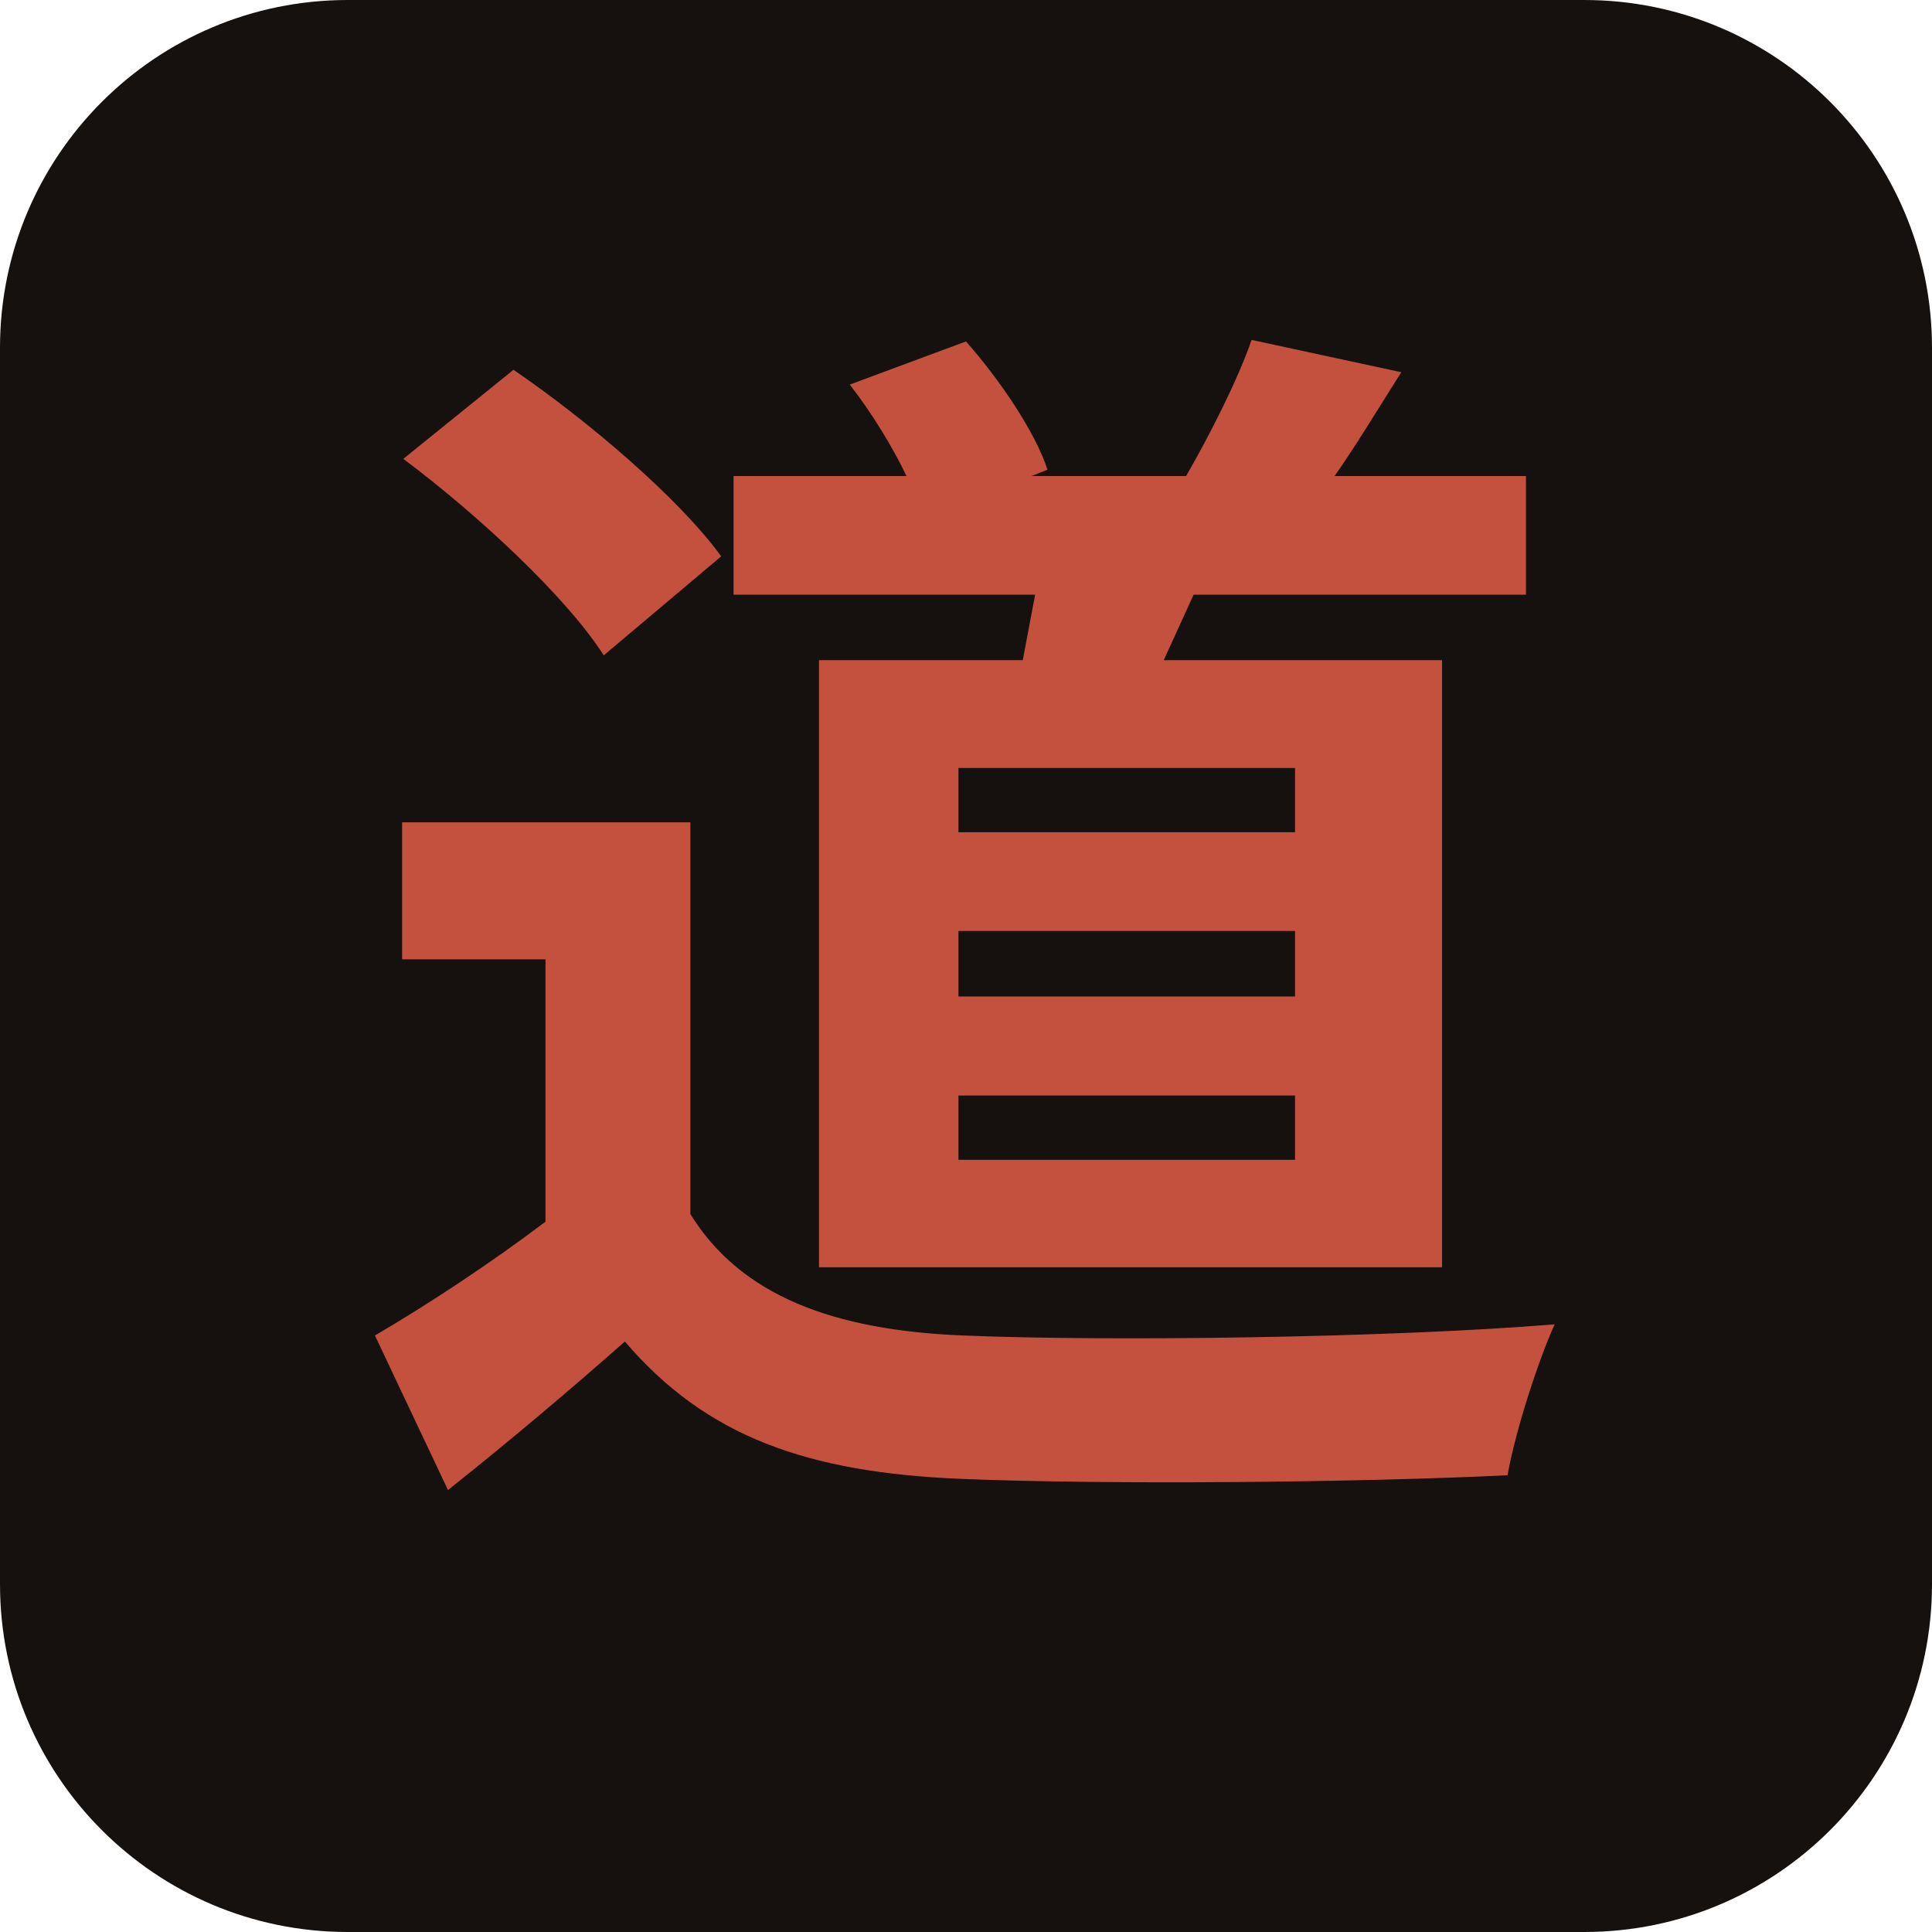
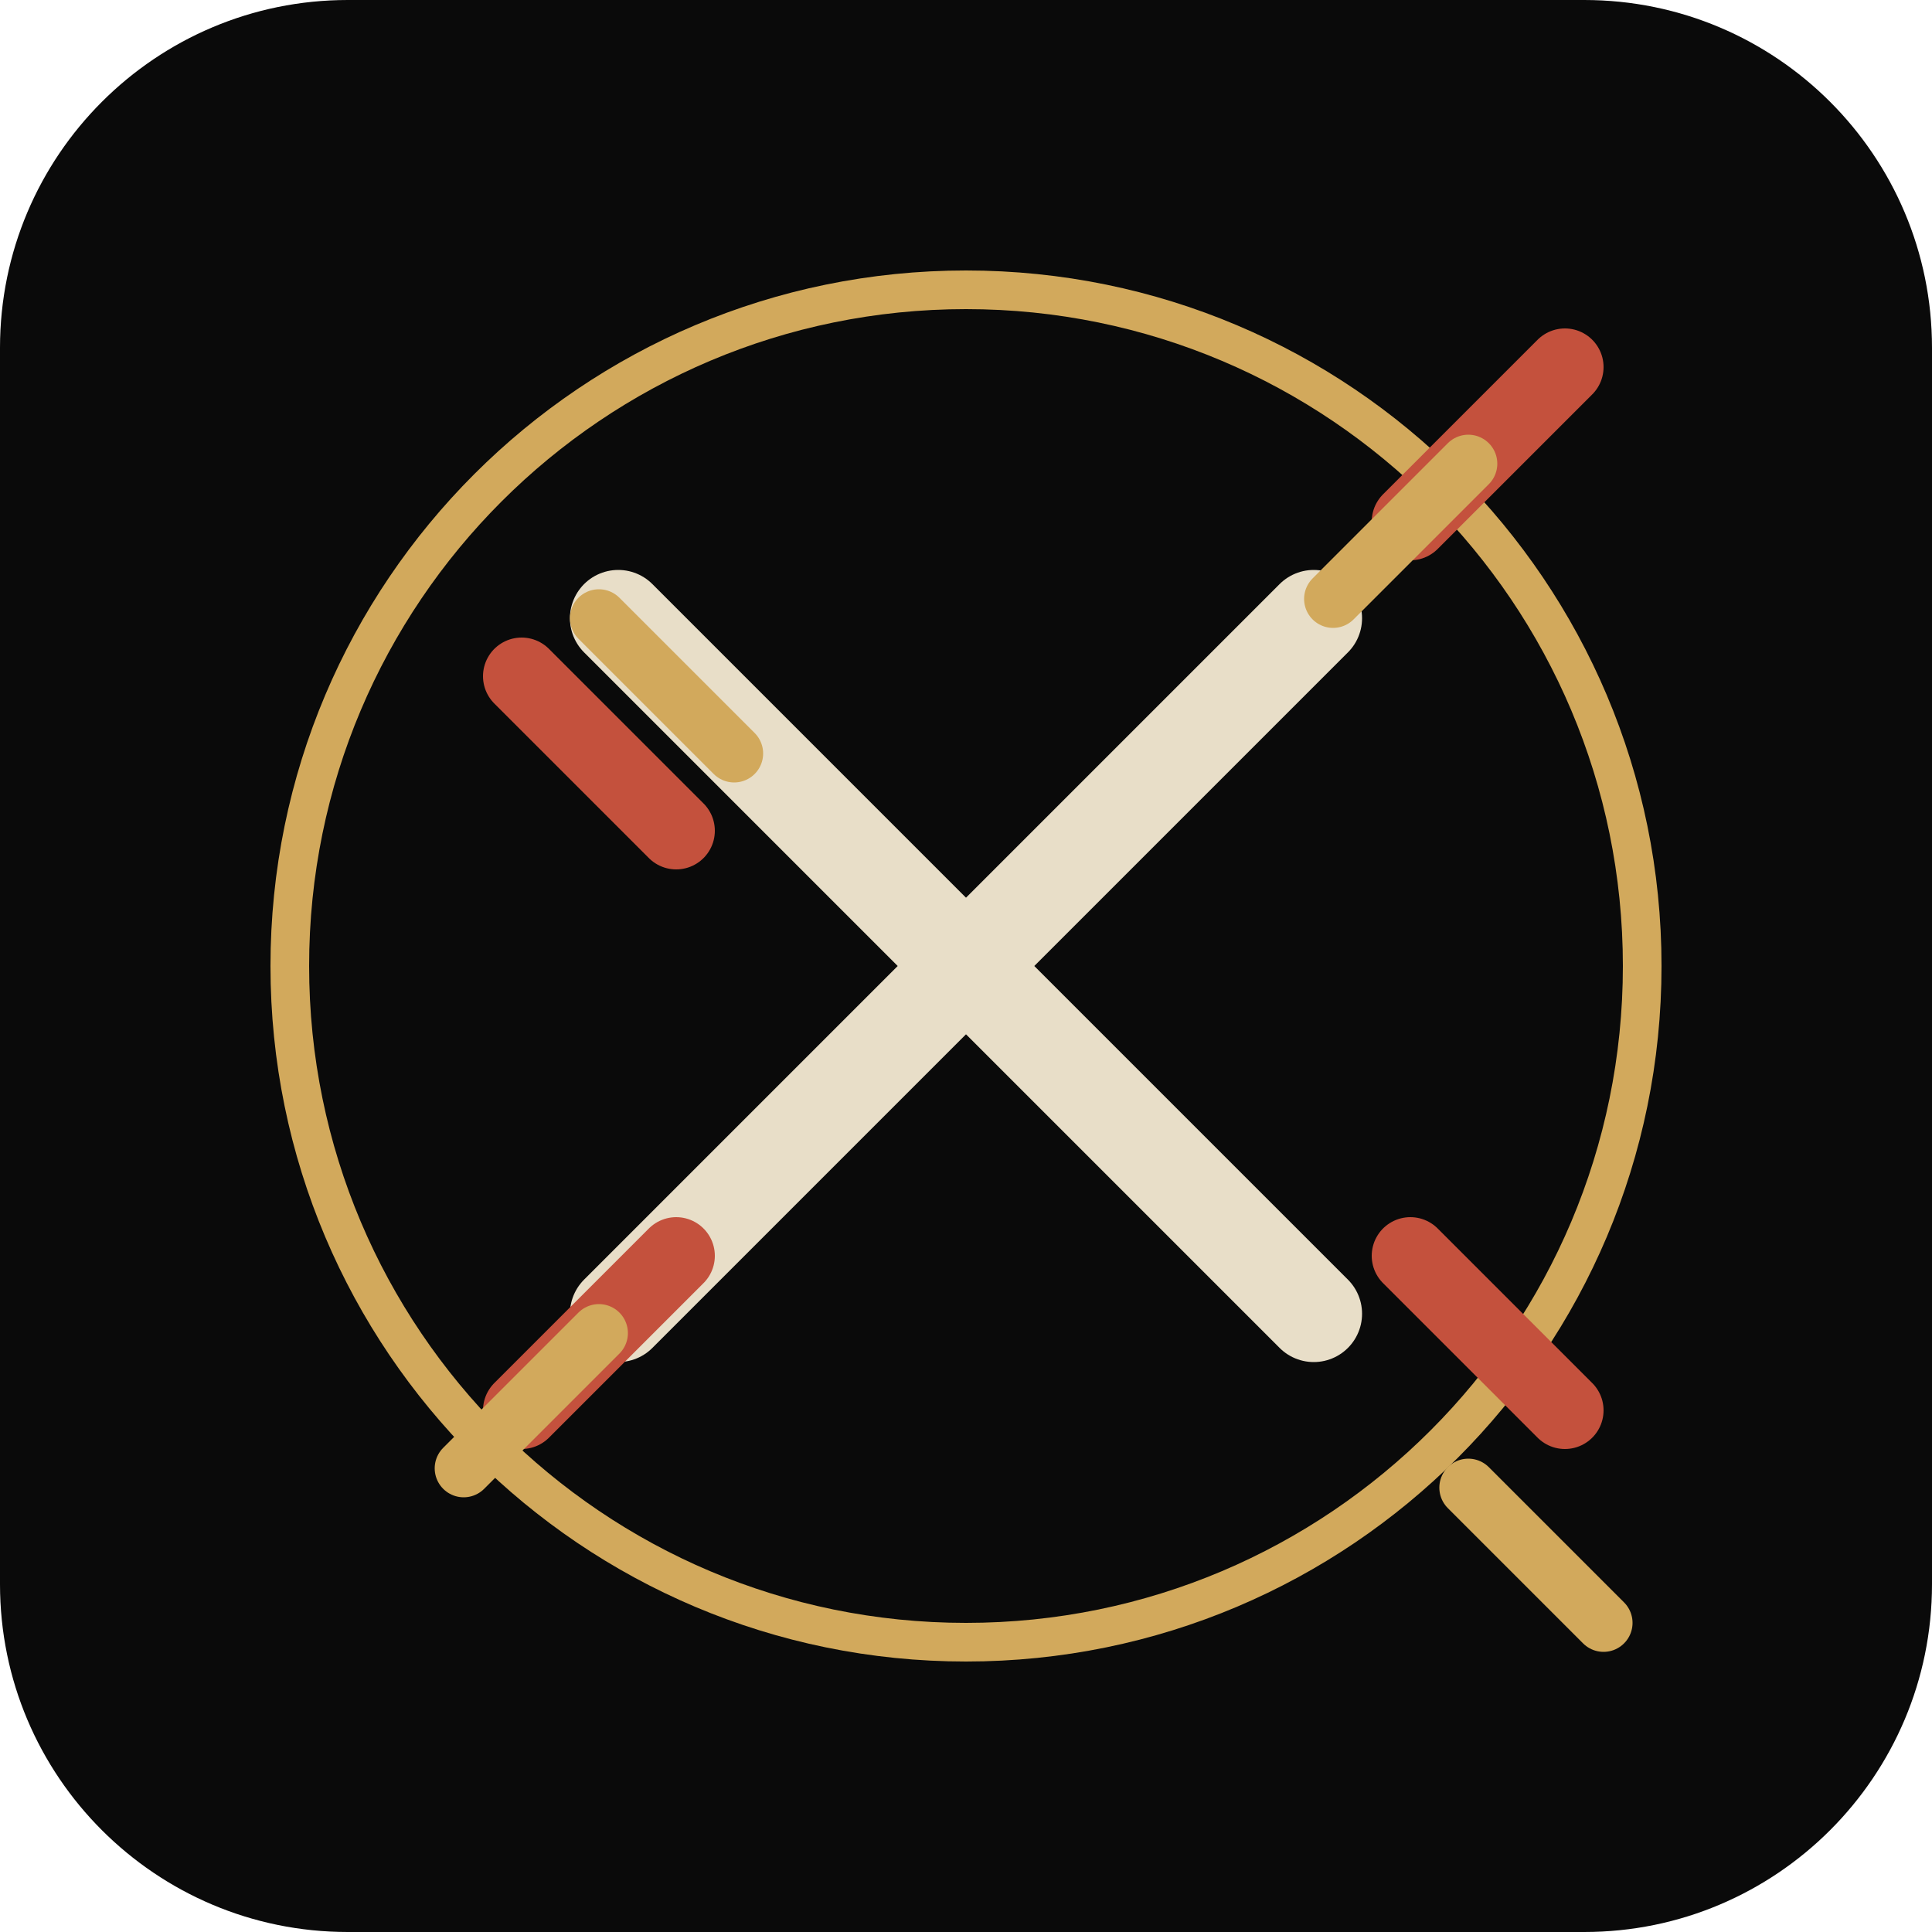
<svg xmlns="http://www.w3.org/2000/svg" viewBox="0 0 100 100">
-   <rect width="100" height="100" rx="18" fill="#14110f" />
-   <text x="50" y="72" font-size="64" text-anchor="middle" fill="#c4513d" font-family="serif" font-weight="700">道</text>
+   <rect width="100" height="100" rx="18" fill="#0a0a0a" />
+   <circle cx="50" cy="50" r="35" fill="#0a0a0a" stroke="#d2a95c" stroke-width="2" />
+   <g fill="none" stroke-linecap="round" stroke-linejoin="round">
+     <path d="M32 68 68 32M32 32l36 36" stroke="#e8dec8" stroke-width="5" />
+     <path d="m27 73 8-8m-8-30 8 8m38 22 8 8m-8-46 8-8" stroke="#c4513d" stroke-width="4" />
+     <path d="m24 76 7-7m38-38 7-7m-45 8 7 7m38 38 7 7" stroke="#d2a95c" stroke-width="3" />
+   </g>
</svg>
